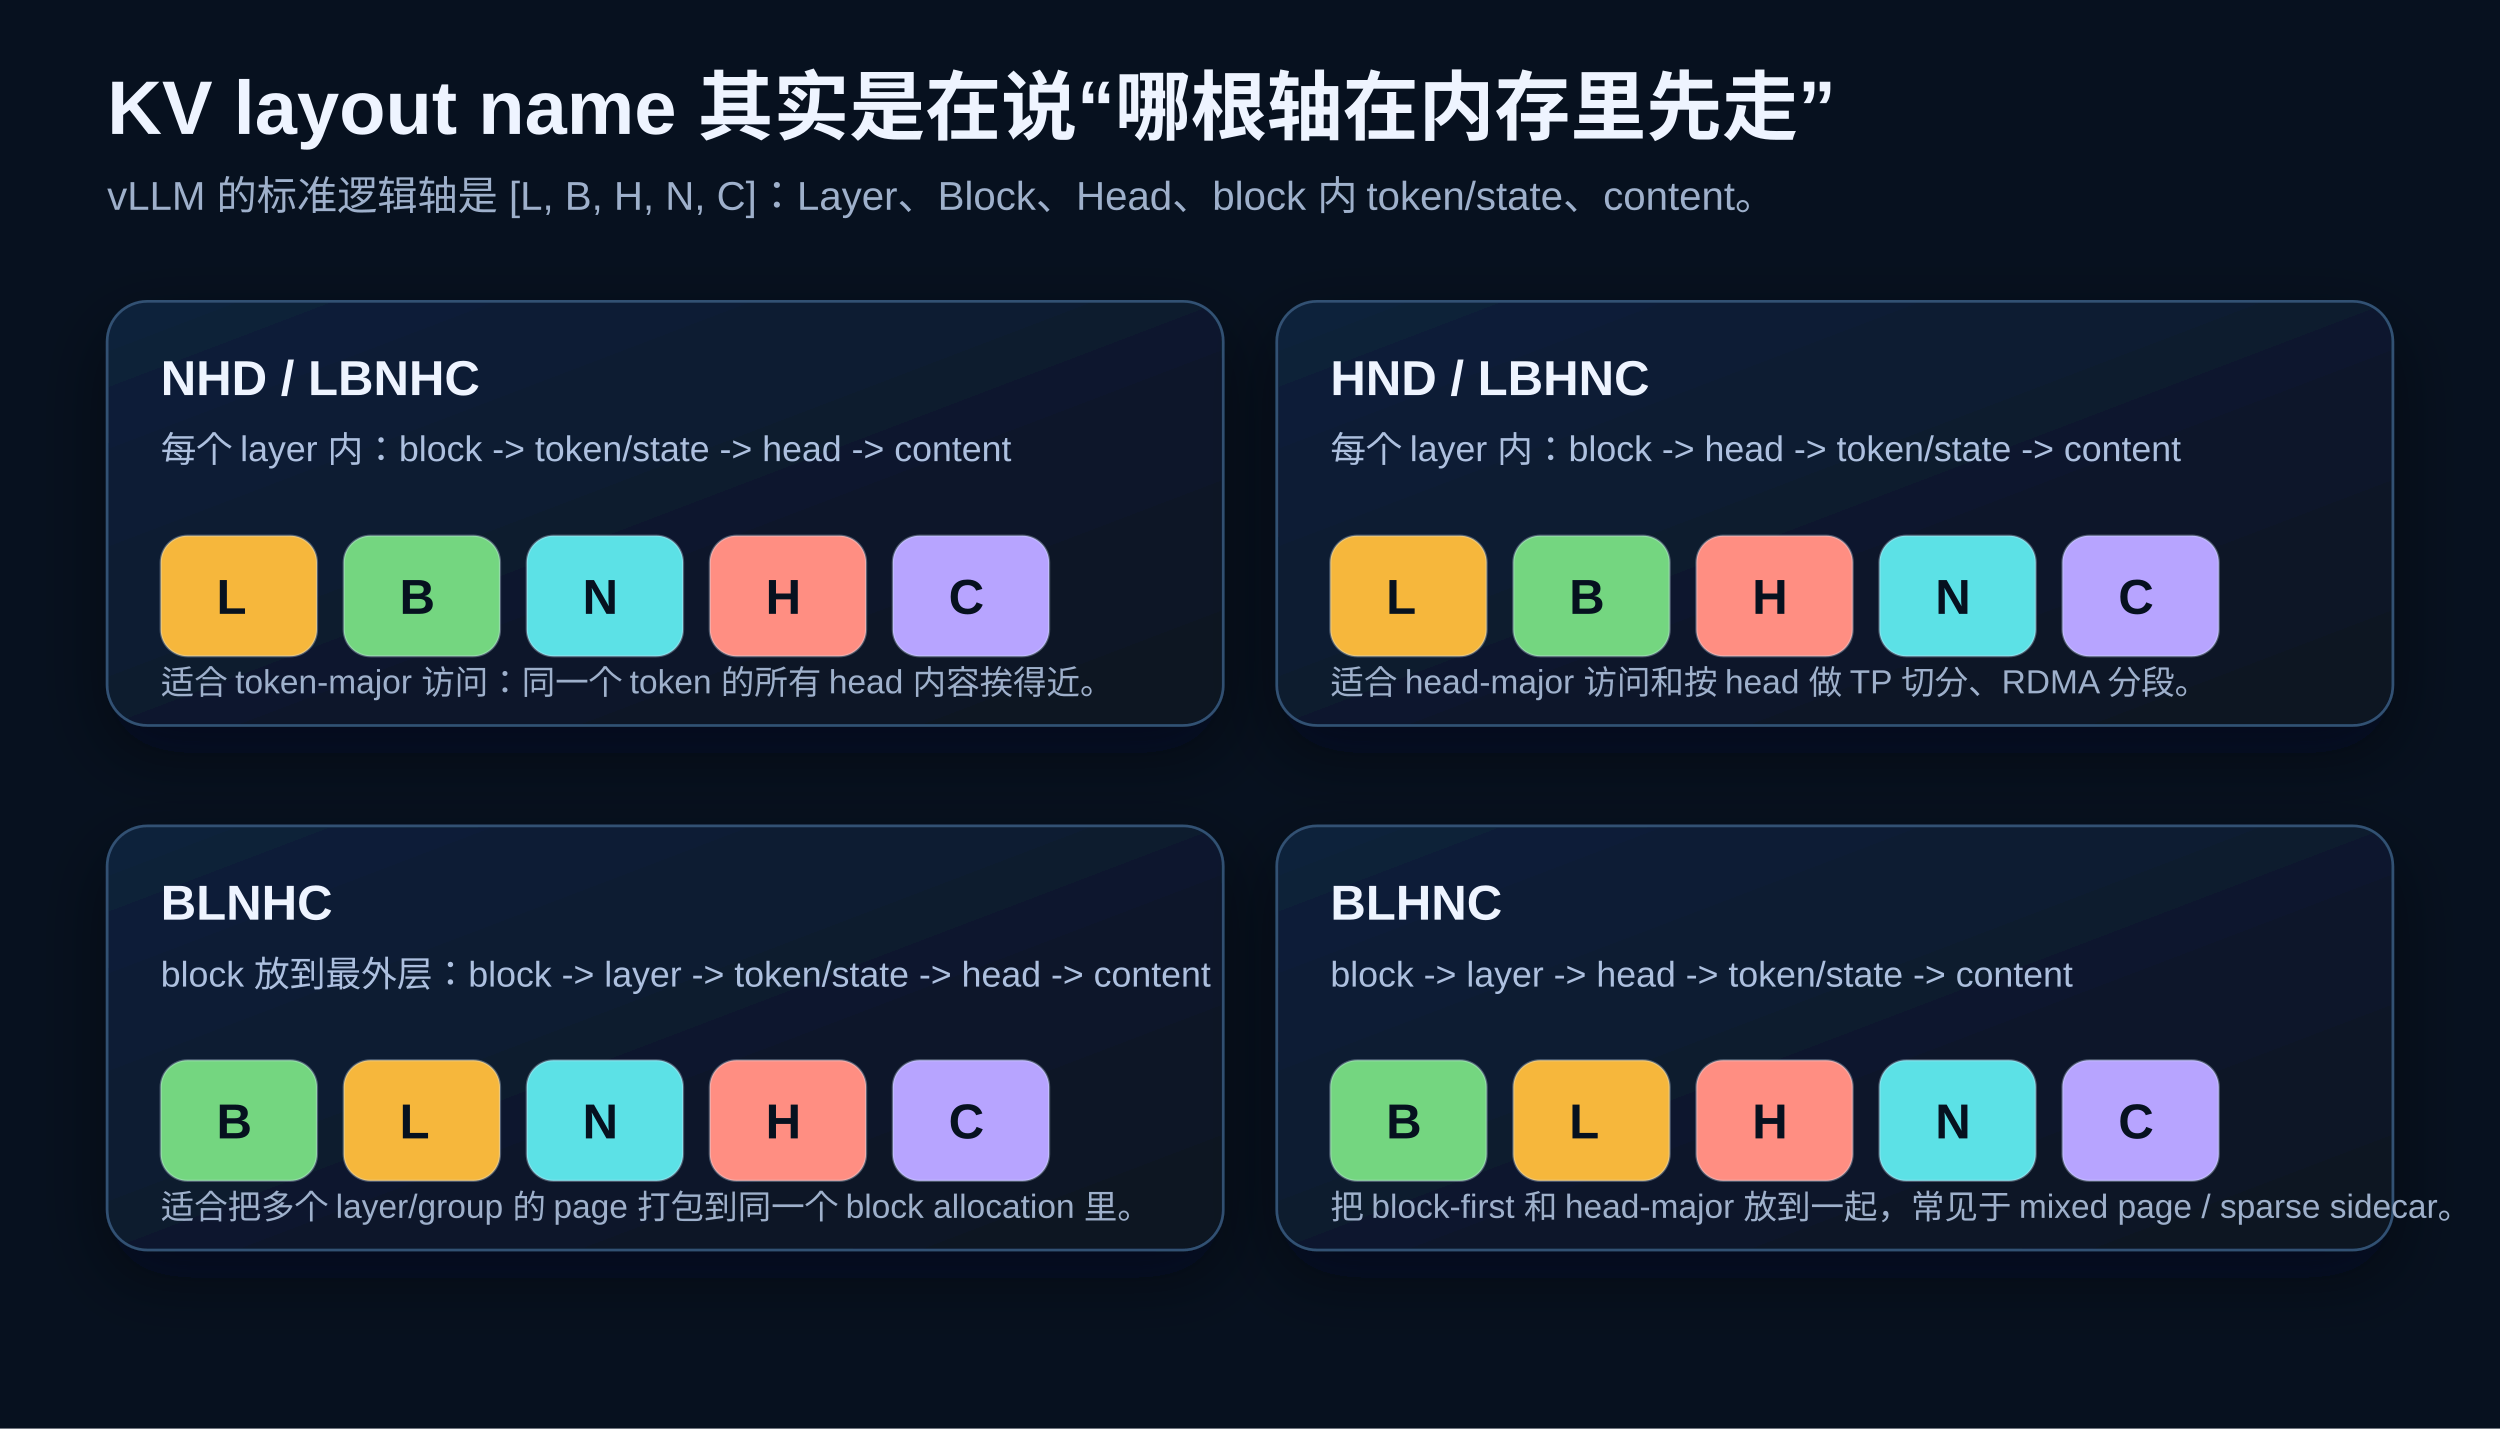
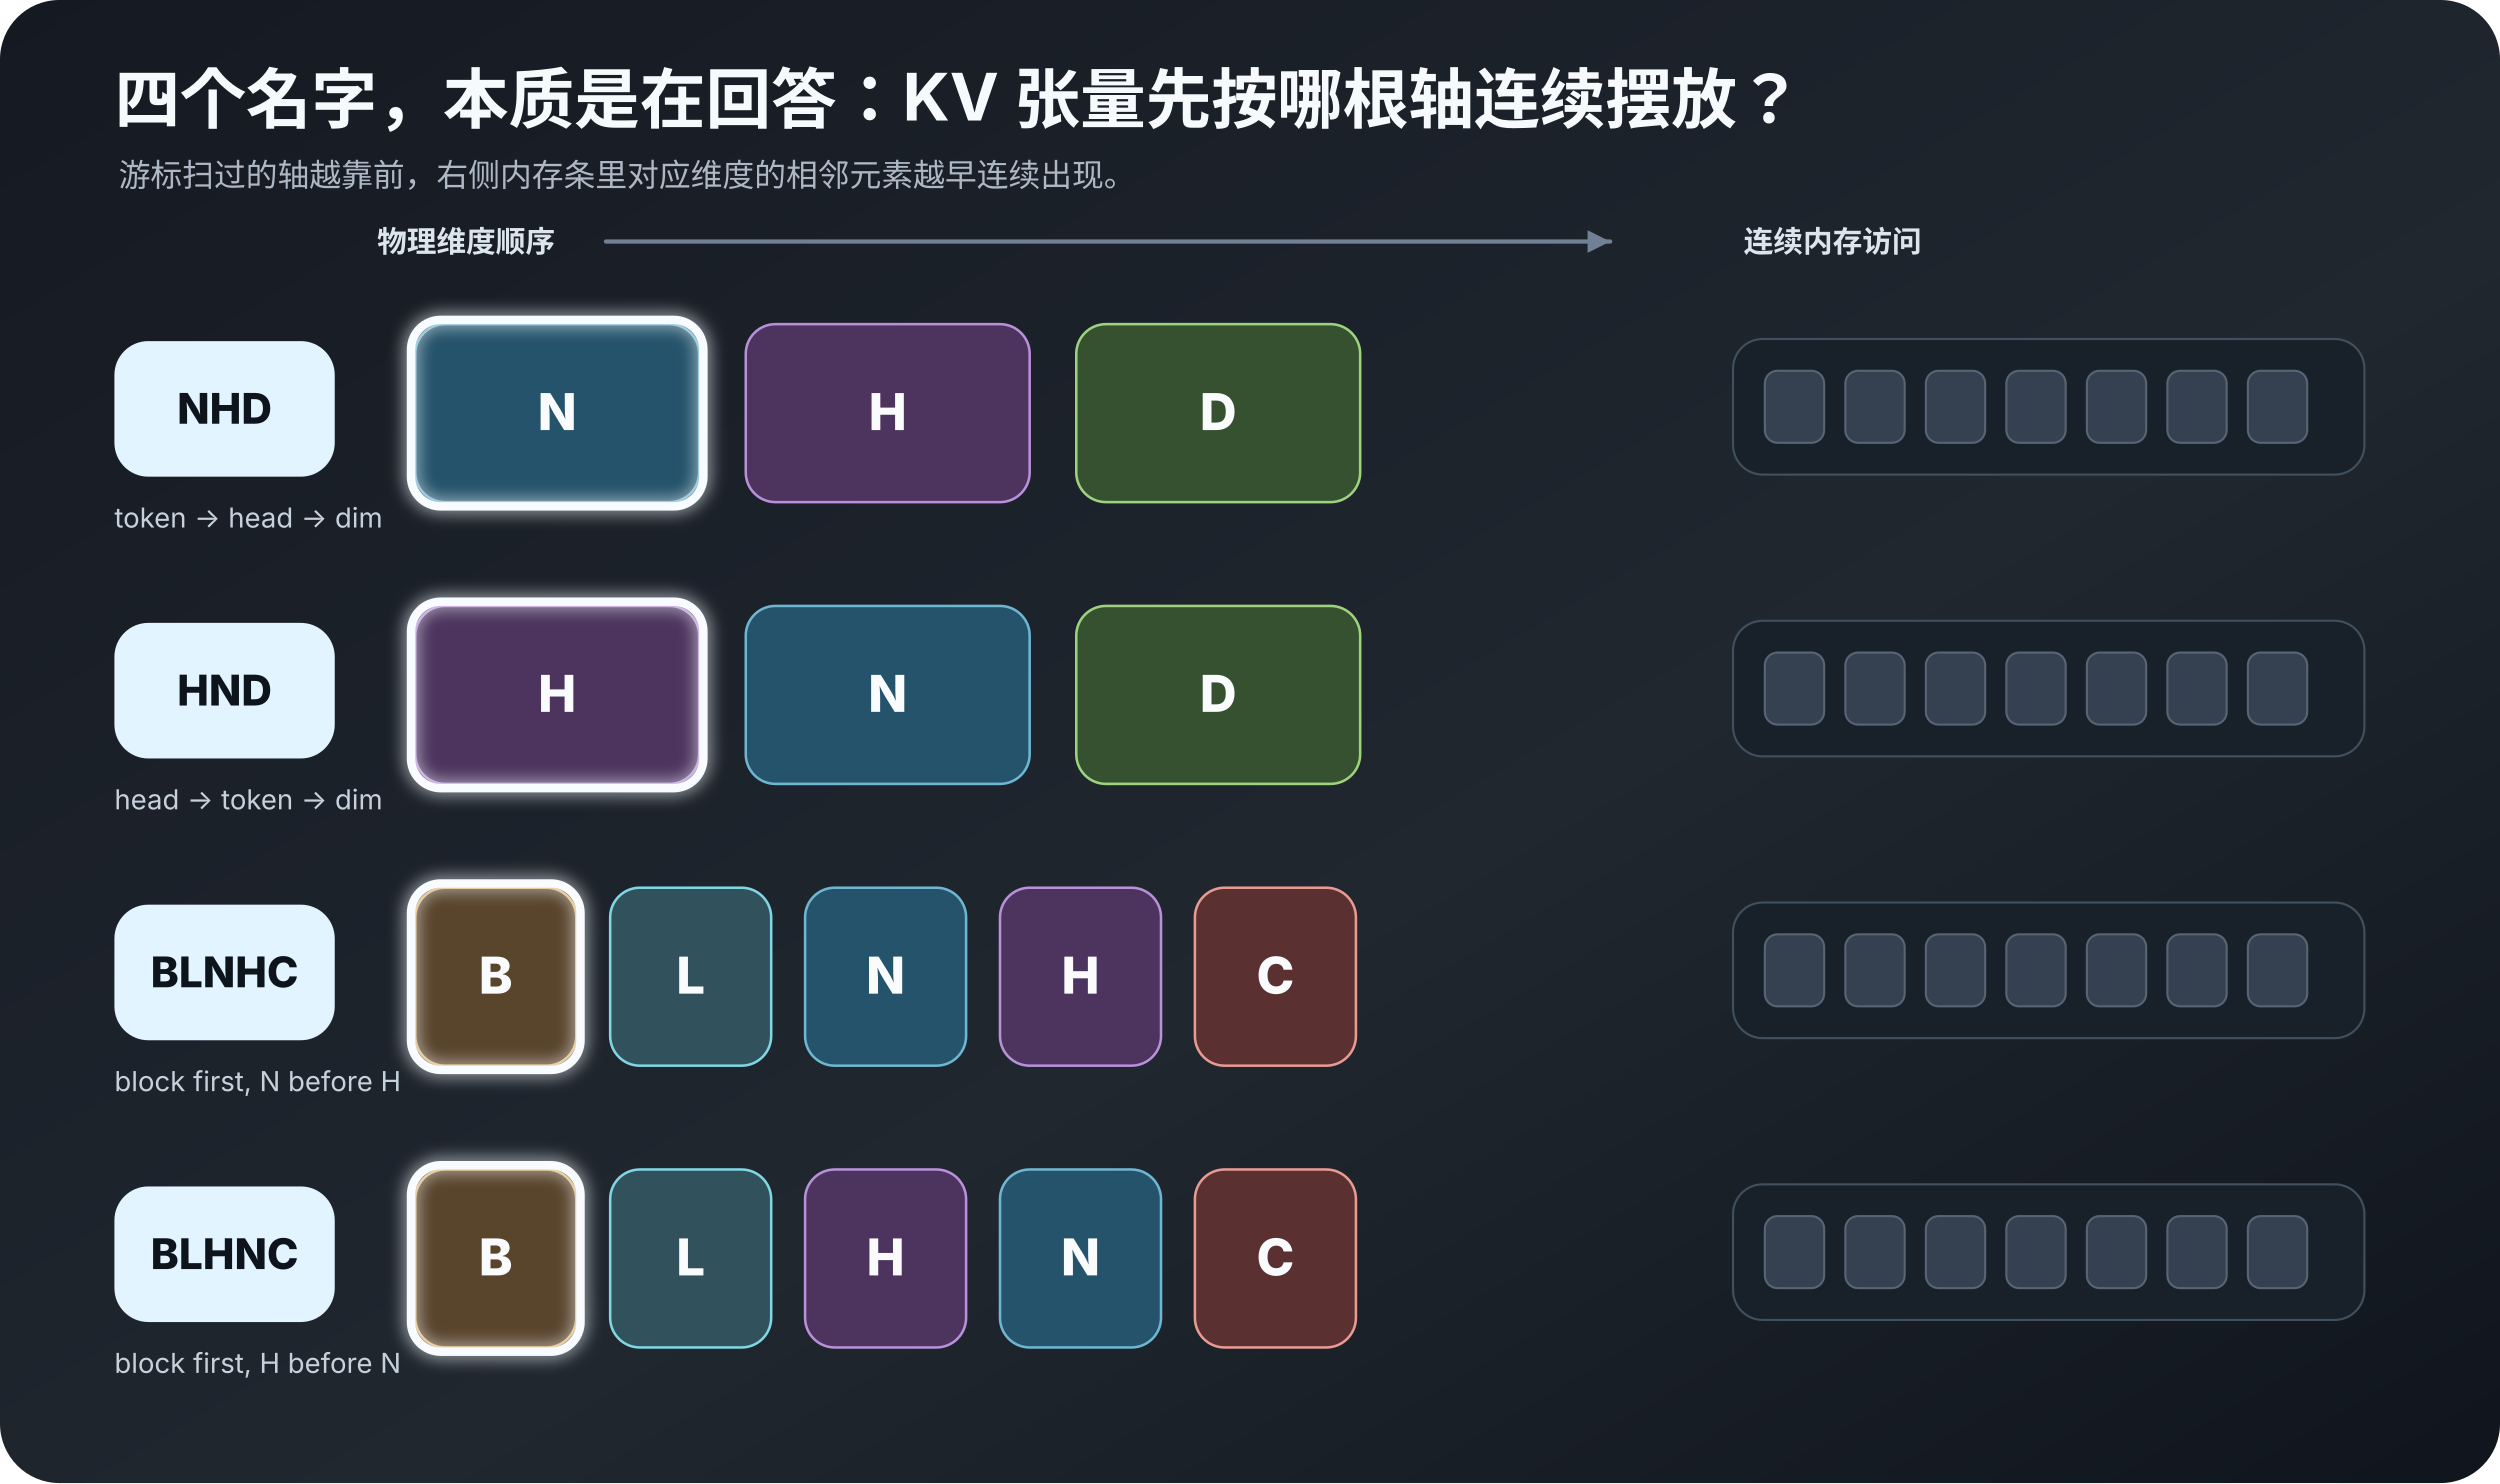
- <svg xmlns="http://www.w3.org/2000/svg" width="1120" height="640" viewBox="0 0 1120 640" role="img" aria-labelledby="title desc">
+ <svg xmlns="http://www.w3.org/2000/svg" width="1180" height="700" viewBox="0 0 1180 700" role="img" aria-labelledby="title desc">
  <defs>
-     <filter id="shadow" x="-20%" y="-20%" width="140%" height="140%">
-       <feDropShadow dx="0" dy="12" stdDeviation="16" flood-color="#020617" flood-opacity="0.45" />
+     <linearGradient id="bg" x1="0" y1="0" x2="1" y2="1">
+       <stop offset="0" stop-color="#151922" />
+       <stop offset="0.58" stop-color="#20272f" />
+       <stop offset="1" stop-color="#10151d" />
+     </linearGradient>
+     <filter id="soft-glow" x="-60%" y="-60%" width="220%" height="220%">
+       <feGaussianBlur stdDeviation="4" result="blur" />
+       <feMerge>
+         <feMergeNode in="blur" />
+         <feMergeNode in="SourceGraphic" />
+       </feMerge>
    </filter>
-     <linearGradient id="panel" x1="0" y1="0" x2="1" y2="1">
-       <stop stop-color="#10213b" />
-       <stop offset="1" stop-color="#071221" />
-     </linearGradient>
    <style>
-       .bg{fill:#07111f}.panel{fill:url(#panel);stroke:#315173;stroke-width:1.2;filter:url(#shadow)}
-       .title{fill:#eef4ff;font:700 34px Arial,sans-serif}.subtitle{fill:#9eb0cb;font:18px Arial,sans-serif}
-       .label{fill:#eef4ff;font:700 22px Arial,sans-serif}.note{fill:#adc0df;font:16px Arial,sans-serif}
-       .axis{font:700 22px Arial,sans-serif;fill:#06111f}.small{font:600 14px Arial,sans-serif;fill:#06111f}
-       .chip{stroke:#d7ecff;stroke-opacity:.32;stroke-width:1}
-       .legend{fill:#9eb0cb;font:15px Arial,sans-serif}.arrow{stroke:#5ce1e6;stroke-width:3;marker-end:url(#arrow)}
+       .bg { fill: url(#bg); }
+       .title { fill: #f7fafc; font: 700 31px -apple-system, BlinkMacSystemFont, "Segoe UI", sans-serif; }
+       .subtitle { fill: #aeb8c5; font: 15px -apple-system, BlinkMacSystemFont, "Segoe UI", sans-serif; }
+       .row-label { fill: #0e141b; font: 800 20px -apple-system, BlinkMacSystemFont, "Segoe UI", sans-serif; }
+       .small { fill: #c6d1dc; font: 13px -apple-system, BlinkMacSystemFont, "Segoe UI", sans-serif; }
+       .axis-text { fill: #f9fbfd; font: 800 24px -apple-system, BlinkMacSystemFont, "Segoe UI", sans-serif; }
+       .hint { fill: #dce5ed; font: 600 14px -apple-system, BlinkMacSystemFont, "Segoe UI", sans-serif; }
+       .label-bg { fill: #e2f4ff; }
+       .axis { fill: #2c3642; stroke: #5f7387; stroke-width: 1.2; }
+       .axis.n { fill: #24536b; stroke: #6eb6d2; }
+       .axis.h { fill: #4c345e; stroke: #b990da; }
+       .axis.d { fill: #36512f; stroke: #9fd27e; }
+       .axis.b { fill: #59442c; stroke: #e3b76d; }
+       .axis.l { fill: #31515c; stroke: #80d7e4; }
+       .axis.c { fill: #5a3030; stroke: #e89a93; }
+       .track { fill: #18202a; stroke: #40505e; stroke-width: 1; }
+       .cell { fill: #354050; stroke: #566574; stroke-width: 1; }
+       .cell-on { fill: #d8f3ff; filter: url(#soft-glow); opacity: 0; }
+       .cursor { fill: none; stroke: #f8fbff; stroke-width: 4; rx: 14; filter: url(#soft-glow); }
+       .arrow { stroke: #718094; stroke-width: 2; stroke-linecap: round; marker-end: url(#arrow); }
    </style>
-     <marker id="arrow" markerWidth="12" markerHeight="12" refX="10" refY="6" orient="auto">
-       <path d="M2,2 L10,6 L2,10 Z" fill="#5ce1e6" />
+     <marker id="arrow" viewBox="0 0 12 12" refX="10" refY="6" markerWidth="8" markerHeight="8" orient="auto-start-reverse">
+       <path d="M2 2 L10 6 L2 10 Z" fill="#718094" />
    </marker>
  </defs>
-   <rect class="bg" width="1120" height="640" />
-   <text class="title" x="48" y="60">KV layout name 其实是在说“哪根轴在内存里先走”</text>
-   <text class="subtitle" x="48" y="94">vLLM 的标准逻辑轴是 [L, B, H, N, C]：Layer、Block、Head、block 内 token/state、content。</text>
-   <g transform="translate(48 135)">
-     <rect class="panel" x="0" y="0" width="500" height="190" rx="18" />
-     <text class="label" x="24" y="42">NHD / LBNHC</text>
-     <text class="note" x="24" y="72">每个 layer 内：block -&gt; token/state -&gt; head -&gt; content</text>
-     <g transform="translate(24 105)">
-       <rect class="chip" x="0" y="0" width="70" height="54" rx="12" fill="#f6b73c" />
-       <text class="axis" x="25" y="35">L</text>
-       <rect class="chip" x="82" y="0" width="70" height="54" rx="12" fill="#74d680" />
-       <text class="axis" x="107" y="35">B</text>
-       <rect class="chip" x="164" y="0" width="70" height="54" rx="12" fill="#5ce1e6" />
-       <text class="axis" x="189" y="35">N</text>
-       <rect class="chip" x="246" y="0" width="70" height="54" rx="12" fill="#ff8e82" />
-       <text class="axis" x="271" y="35">H</text>
-       <rect class="chip" x="328" y="0" width="70" height="54" rx="12" fill="#b7a4ff" />
-       <text class="axis" x="353" y="35">C</text>
-     </g>
-     <text class="legend" x="24" y="176">适合 token-major 访问：同一个 token 的所有 head 内容挨得近。</text>
-   </g>
-   <g transform="translate(572 135)">
-     <rect class="panel" x="0" y="0" width="500" height="190" rx="18" />
-     <text class="label" x="24" y="42">HND / LBHNC</text>
-     <text class="note" x="24" y="72">每个 layer 内：block -&gt; head -&gt; token/state -&gt; content</text>
-     <g transform="translate(24 105)">
-       <rect class="chip" x="0" y="0" width="70" height="54" rx="12" fill="#f6b73c" />
-       <text class="axis" x="25" y="35">L</text>
-       <rect class="chip" x="82" y="0" width="70" height="54" rx="12" fill="#74d680" />
-       <text class="axis" x="107" y="35">B</text>
-       <rect class="chip" x="164" y="0" width="70" height="54" rx="12" fill="#ff8e82" />
-       <text class="axis" x="189" y="35">H</text>
-       <rect class="chip" x="246" y="0" width="70" height="54" rx="12" fill="#5ce1e6" />
-       <text class="axis" x="271" y="35">N</text>
-       <rect class="chip" x="328" y="0" width="70" height="54" rx="12" fill="#b7a4ff" />
-       <text class="axis" x="353" y="35">C</text>
-     </g>
-     <text class="legend" x="24" y="176">适合 head-major 访问和按 head 做 TP 切分、RDMA 分段。</text>
-   </g>
-   <g transform="translate(48 370)">
-     <rect class="panel" x="0" y="0" width="500" height="190" rx="18" />
-     <text class="label" x="24" y="42">BLNHC</text>
-     <text class="note" x="24" y="72">block 放到最外层：block -&gt; layer -&gt; token/state -&gt; head -&gt; content</text>
-     <g transform="translate(24 105)">
-       <rect class="chip" x="0" y="0" width="70" height="54" rx="12" fill="#74d680" />
-       <text class="axis" x="25" y="35">B</text>
-       <rect class="chip" x="82" y="0" width="70" height="54" rx="12" fill="#f6b73c" />
-       <text class="axis" x="107" y="35">L</text>
-       <rect class="chip" x="164" y="0" width="70" height="54" rx="12" fill="#5ce1e6" />
-       <text class="axis" x="189" y="35">N</text>
-       <rect class="chip" x="246" y="0" width="70" height="54" rx="12" fill="#ff8e82" />
-       <text class="axis" x="271" y="35">H</text>
-       <rect class="chip" x="328" y="0" width="70" height="54" rx="12" fill="#b7a4ff" />
-       <text class="axis" x="353" y="35">C</text>
-     </g>
-     <text class="legend" x="24" y="176">适合把多个 layer/group 的 page 打包到同一个 block allocation 里。</text>
-   </g>
-   <g transform="translate(572 370)">
-     <rect class="panel" x="0" y="0" width="500" height="190" rx="18" />
-     <text class="label" x="24" y="42">BLHNC</text>
-     <text class="note" x="24" y="72">block -&gt; layer -&gt; head -&gt; token/state -&gt; content</text>
-     <g transform="translate(24 105)">
-       <rect class="chip" x="0" y="0" width="70" height="54" rx="12" fill="#74d680" />
-       <text class="axis" x="25" y="35">B</text>
-       <rect class="chip" x="82" y="0" width="70" height="54" rx="12" fill="#f6b73c" />
-       <text class="axis" x="107" y="35">L</text>
-       <rect class="chip" x="164" y="0" width="70" height="54" rx="12" fill="#ff8e82" />
-       <text class="axis" x="189" y="35">H</text>
-       <rect class="chip" x="246" y="0" width="70" height="54" rx="12" fill="#5ce1e6" />
-       <text class="axis" x="271" y="35">N</text>
-       <rect class="chip" x="328" y="0" width="70" height="54" rx="12" fill="#b7a4ff" />
-       <text class="axis" x="353" y="35">C</text>
-     </g>
-     <text class="legend" x="24" y="176">把 block-first 和 head-major 放到一起，常见于 mixed page / sparse sidecar。</text>
+   <rect class="bg" width="1180" height="700" rx="28" />
+   <text class="title" x="54" y="58">四个名字，本质是在回答：KV 张量先按哪根轴连续摆放？</text>
+   <text class="subtitle" x="56" y="88">游标扫过的轴越靠前，右侧内存条里对应维度的相邻元素越早连续出现。</text>
+   <g transform="translate(0,0)">
+     <text class="hint" x="178" y="119">物理维度顺序</text>
+     <line class="arrow" x1="286" y1="114" x2="760" y2="114" />
+     <text class="hint" x="823" y="119">连续内存访问</text>
+   </g>
+   <g id="row-nhd" transform="translate(54,137)">
+     <rect class="label-bg" x="0" y="24" width="104" height="64" rx="16" />
+     <text class="row-label" x="52" y="63" text-anchor="middle">NHD</text>
+     <text class="small" x="0" y="112">token → head → dim</text>
+     <g transform="translate(142,0)">
+       <rect class="axis n" x="0" y="16" width="134" height="84" rx="14" />
+       <text class="axis-text" x="67" y="66" text-anchor="middle">N</text>
+       <rect class="axis h" x="156" y="16" width="134" height="84" rx="14" />
+       <text class="axis-text" x="223" y="66" text-anchor="middle">H</text>
+       <rect class="axis d" x="312" y="16" width="134" height="84" rx="14" />
+       <text class="axis-text" x="379" y="66" text-anchor="middle">D</text>
+       <rect class="cursor" x="-2" y="14" width="138" height="88" rx="15">
+         <animate attributeName="x" values="-2;154;310;-2" keyTimes="0;0.34;0.68;1" dur="4.8s" repeatCount="indefinite" />
+       </rect>
+     </g>
+     <g transform="translate(764,23)">
+       <rect class="track" x="0" y="0" width="298" height="64" rx="14" />
+       <g>
+         <rect class="cell" x="15" y="15" width="28" height="34" rx="6" />
+         <rect class="cell" x="53" y="15" width="28" height="34" rx="6" />
+         <rect class="cell" x="91" y="15" width="28" height="34" rx="6" />
+         <rect class="cell" x="129" y="15" width="28" height="34" rx="6" />
+         <rect class="cell" x="167" y="15" width="28" height="34" rx="6" />
+         <rect class="cell" x="205" y="15" width="28" height="34" rx="6" />
+         <rect class="cell" x="243" y="15" width="28" height="34" rx="6" />
+       </g>
+       <g>
+         <rect class="cell-on" x="15" y="15" width="28" height="34" rx="6">
+           <animate attributeName="opacity" values="0;1;0" begin="0s" dur="1.2s" repeatCount="indefinite" />
+         </rect>
+         <rect class="cell-on" x="53" y="15" width="28" height="34" rx="6">
+           <animate attributeName="opacity" values="0;1;0" begin="0.2s" dur="1.2s" repeatCount="indefinite" />
+         </rect>
+         <rect class="cell-on" x="91" y="15" width="28" height="34" rx="6">
+           <animate attributeName="opacity" values="0;1;0" begin="0.4s" dur="1.2s" repeatCount="indefinite" />
+         </rect>
+         <rect class="cell-on" x="129" y="15" width="28" height="34" rx="6">
+           <animate attributeName="opacity" values="0;1;0" begin="0.6s" dur="1.2s" repeatCount="indefinite" />
+         </rect>
+         <rect class="cell-on" x="167" y="15" width="28" height="34" rx="6">
+           <animate attributeName="opacity" values="0;1;0" begin="0.8s" dur="1.2s" repeatCount="indefinite" />
+         </rect>
+         <rect class="cell-on" x="205" y="15" width="28" height="34" rx="6">
+           <animate attributeName="opacity" values="0;1;0" begin="1.0s" dur="1.2s" repeatCount="indefinite" />
+         </rect>
+         <rect class="cell-on" x="243" y="15" width="28" height="34" rx="6">
+           <animate attributeName="opacity" values="0;1;0" begin="1.2s" dur="1.2s" repeatCount="indefinite" />
+         </rect>
+       </g>
+     </g>
+   </g>
+   <g id="row-hnd" transform="translate(54,270)">
+     <rect class="label-bg" x="0" y="24" width="104" height="64" rx="16" />
+     <text class="row-label" x="52" y="63" text-anchor="middle">HND</text>
+     <text class="small" x="0" y="112">head → token → dim</text>
+     <g transform="translate(142,0)">
+       <rect class="axis h" x="0" y="16" width="134" height="84" rx="14" />
+       <text class="axis-text" x="67" y="66" text-anchor="middle">H</text>
+       <rect class="axis n" x="156" y="16" width="134" height="84" rx="14" />
+       <text class="axis-text" x="223" y="66" text-anchor="middle">N</text>
+       <rect class="axis d" x="312" y="16" width="134" height="84" rx="14" />
+       <text class="axis-text" x="379" y="66" text-anchor="middle">D</text>
+       <rect class="cursor" x="-2" y="14" width="138" height="88" rx="15">
+         <animate attributeName="x" values="-2;154;310;-2" keyTimes="0;0.34;0.68;1" begin="0.6s" dur="4.8s" repeatCount="indefinite" />
+       </rect>
+     </g>
+     <g transform="translate(764,23)">
+       <rect class="track" x="0" y="0" width="298" height="64" rx="14" />
+       <g>
+         <rect class="cell" x="15" y="15" width="28" height="34" rx="6" />
+         <rect class="cell" x="53" y="15" width="28" height="34" rx="6" />
+         <rect class="cell" x="91" y="15" width="28" height="34" rx="6" />
+         <rect class="cell" x="129" y="15" width="28" height="34" rx="6" />
+         <rect class="cell" x="167" y="15" width="28" height="34" rx="6" />
+         <rect class="cell" x="205" y="15" width="28" height="34" rx="6" />
+         <rect class="cell" x="243" y="15" width="28" height="34" rx="6" />
+       </g>
+       <g>
+         <rect class="cell-on" x="15" y="15" width="28" height="34" rx="6">
+           <animate attributeName="opacity" values="0;1;0" begin="0.6s" dur="1.2s" repeatCount="indefinite" />
+         </rect>
+         <rect class="cell-on" x="53" y="15" width="28" height="34" rx="6">
+           <animate attributeName="opacity" values="0;1;0" begin="0.8s" dur="1.2s" repeatCount="indefinite" />
+         </rect>
+         <rect class="cell-on" x="91" y="15" width="28" height="34" rx="6">
+           <animate attributeName="opacity" values="0;1;0" begin="1.0s" dur="1.2s" repeatCount="indefinite" />
+         </rect>
+         <rect class="cell-on" x="129" y="15" width="28" height="34" rx="6">
+           <animate attributeName="opacity" values="0;1;0" begin="1.2s" dur="1.2s" repeatCount="indefinite" />
+         </rect>
+         <rect class="cell-on" x="167" y="15" width="28" height="34" rx="6">
+           <animate attributeName="opacity" values="0;1;0" begin="1.4s" dur="1.2s" repeatCount="indefinite" />
+         </rect>
+         <rect class="cell-on" x="205" y="15" width="28" height="34" rx="6">
+           <animate attributeName="opacity" values="0;1;0" begin="1.6s" dur="1.2s" repeatCount="indefinite" />
+         </rect>
+         <rect class="cell-on" x="243" y="15" width="28" height="34" rx="6">
+           <animate attributeName="opacity" values="0;1;0" begin="1.8s" dur="1.2s" repeatCount="indefinite" />
+         </rect>
+       </g>
+     </g>
+   </g>
+   <g id="row-blnhc" transform="translate(54,403)">
+     <rect class="label-bg" x="0" y="24" width="104" height="64" rx="16" />
+     <text class="row-label" x="52" y="63" text-anchor="middle">BLNHC</text>
+     <text class="small" x="0" y="112">block first, N before H</text>
+     <g transform="translate(142,0)">
+       <rect class="axis b" x="0" y="16" width="76" height="84" rx="14" />
+       <text class="axis-text" x="38" y="66" text-anchor="middle">B</text>
+       <rect class="axis l" x="92" y="16" width="76" height="84" rx="14" />
+       <text class="axis-text" x="130" y="66" text-anchor="middle">L</text>
+       <rect class="axis n" x="184" y="16" width="76" height="84" rx="14" />
+       <text class="axis-text" x="222" y="66" text-anchor="middle">N</text>
+       <rect class="axis h" x="276" y="16" width="76" height="84" rx="14" />
+       <text class="axis-text" x="314" y="66" text-anchor="middle">H</text>
+       <rect class="axis c" x="368" y="16" width="76" height="84" rx="14" />
+       <text class="axis-text" x="406" y="66" text-anchor="middle">C</text>
+       <rect class="cursor" x="-2" y="14" width="80" height="88" rx="15">
+         <animate attributeName="x" values="-2;90;182;274;366;-2" keyTimes="0;0.2;0.4;0.6;0.8;1" begin="0.2s" dur="5.6s" repeatCount="indefinite" />
+       </rect>
+     </g>
+     <g transform="translate(764,23)">
+       <rect class="track" x="0" y="0" width="298" height="64" rx="14" />
+       <g>
+         <rect class="cell" x="15" y="15" width="28" height="34" rx="6" />
+         <rect class="cell" x="53" y="15" width="28" height="34" rx="6" />
+         <rect class="cell" x="91" y="15" width="28" height="34" rx="6" />
+         <rect class="cell" x="129" y="15" width="28" height="34" rx="6" />
+         <rect class="cell" x="167" y="15" width="28" height="34" rx="6" />
+         <rect class="cell" x="205" y="15" width="28" height="34" rx="6" />
+         <rect class="cell" x="243" y="15" width="28" height="34" rx="6" />
+       </g>
+       <g>
+         <rect class="cell-on" x="15" y="15" width="28" height="34" rx="6">
+           <animate attributeName="opacity" values="0;1;0" begin="0.2s" dur="1.2s" repeatCount="indefinite" />
+         </rect>
+         <rect class="cell-on" x="53" y="15" width="28" height="34" rx="6">
+           <animate attributeName="opacity" values="0;1;0" begin="0.4s" dur="1.2s" repeatCount="indefinite" />
+         </rect>
+         <rect class="cell-on" x="91" y="15" width="28" height="34" rx="6">
+           <animate attributeName="opacity" values="0;1;0" begin="0.6s" dur="1.2s" repeatCount="indefinite" />
+         </rect>
+         <rect class="cell-on" x="129" y="15" width="28" height="34" rx="6">
+           <animate attributeName="opacity" values="0;1;0" begin="0.8s" dur="1.2s" repeatCount="indefinite" />
+         </rect>
+         <rect class="cell-on" x="167" y="15" width="28" height="34" rx="6">
+           <animate attributeName="opacity" values="0;1;0" begin="1.0s" dur="1.2s" repeatCount="indefinite" />
+         </rect>
+         <rect class="cell-on" x="205" y="15" width="28" height="34" rx="6">
+           <animate attributeName="opacity" values="0;1;0" begin="1.2s" dur="1.2s" repeatCount="indefinite" />
+         </rect>
+         <rect class="cell-on" x="243" y="15" width="28" height="34" rx="6">
+           <animate attributeName="opacity" values="0;1;0" begin="1.4s" dur="1.2s" repeatCount="indefinite" />
+         </rect>
+       </g>
+     </g>
+   </g>
+   <g id="row-blhnc" transform="translate(54,536)">
+     <rect class="label-bg" x="0" y="24" width="104" height="64" rx="16" />
+     <text class="row-label" x="52" y="63" text-anchor="middle">BLHNC</text>
+     <text class="small" x="0" y="112">block first, H before N</text>
+     <g transform="translate(142,0)">
+       <rect class="axis b" x="0" y="16" width="76" height="84" rx="14" />
+       <text class="axis-text" x="38" y="66" text-anchor="middle">B</text>
+       <rect class="axis l" x="92" y="16" width="76" height="84" rx="14" />
+       <text class="axis-text" x="130" y="66" text-anchor="middle">L</text>
+       <rect class="axis h" x="184" y="16" width="76" height="84" rx="14" />
+       <text class="axis-text" x="222" y="66" text-anchor="middle">H</text>
+       <rect class="axis n" x="276" y="16" width="76" height="84" rx="14" />
+       <text class="axis-text" x="314" y="66" text-anchor="middle">N</text>
+       <rect class="axis c" x="368" y="16" width="76" height="84" rx="14" />
+       <text class="axis-text" x="406" y="66" text-anchor="middle">C</text>
+       <rect class="cursor" x="-2" y="14" width="80" height="88" rx="15">
+         <animate attributeName="x" values="-2;90;182;274;366;-2" keyTimes="0;0.2;0.4;0.6;0.8;1" begin="0.7s" dur="5.6s" repeatCount="indefinite" />
+       </rect>
+     </g>
+     <g transform="translate(764,23)">
+       <rect class="track" x="0" y="0" width="298" height="64" rx="14" />
+       <g>
+         <rect class="cell" x="15" y="15" width="28" height="34" rx="6" />
+         <rect class="cell" x="53" y="15" width="28" height="34" rx="6" />
+         <rect class="cell" x="91" y="15" width="28" height="34" rx="6" />
+         <rect class="cell" x="129" y="15" width="28" height="34" rx="6" />
+         <rect class="cell" x="167" y="15" width="28" height="34" rx="6" />
+         <rect class="cell" x="205" y="15" width="28" height="34" rx="6" />
+         <rect class="cell" x="243" y="15" width="28" height="34" rx="6" />
+       </g>
+       <g>
+         <rect class="cell-on" x="15" y="15" width="28" height="34" rx="6">
+           <animate attributeName="opacity" values="0;1;0" begin="0.7s" dur="1.2s" repeatCount="indefinite" />
+         </rect>
+         <rect class="cell-on" x="53" y="15" width="28" height="34" rx="6">
+           <animate attributeName="opacity" values="0;1;0" begin="0.9s" dur="1.2s" repeatCount="indefinite" />
+         </rect>
+         <rect class="cell-on" x="91" y="15" width="28" height="34" rx="6">
+           <animate attributeName="opacity" values="0;1;0" begin="1.1s" dur="1.2s" repeatCount="indefinite" />
+         </rect>
+         <rect class="cell-on" x="129" y="15" width="28" height="34" rx="6">
+           <animate attributeName="opacity" values="0;1;0" begin="1.3s" dur="1.2s" repeatCount="indefinite" />
+         </rect>
+         <rect class="cell-on" x="167" y="15" width="28" height="34" rx="6">
+           <animate attributeName="opacity" values="0;1;0" begin="1.5s" dur="1.2s" repeatCount="indefinite" />
+         </rect>
+         <rect class="cell-on" x="205" y="15" width="28" height="34" rx="6">
+           <animate attributeName="opacity" values="0;1;0" begin="1.7s" dur="1.2s" repeatCount="indefinite" />
+         </rect>
+         <rect class="cell-on" x="243" y="15" width="28" height="34" rx="6">
+           <animate attributeName="opacity" values="0;1;0" begin="1.9s" dur="1.2s" repeatCount="indefinite" />
+         </rect>
+       </g>
+     </g>
  </g>
</svg>
